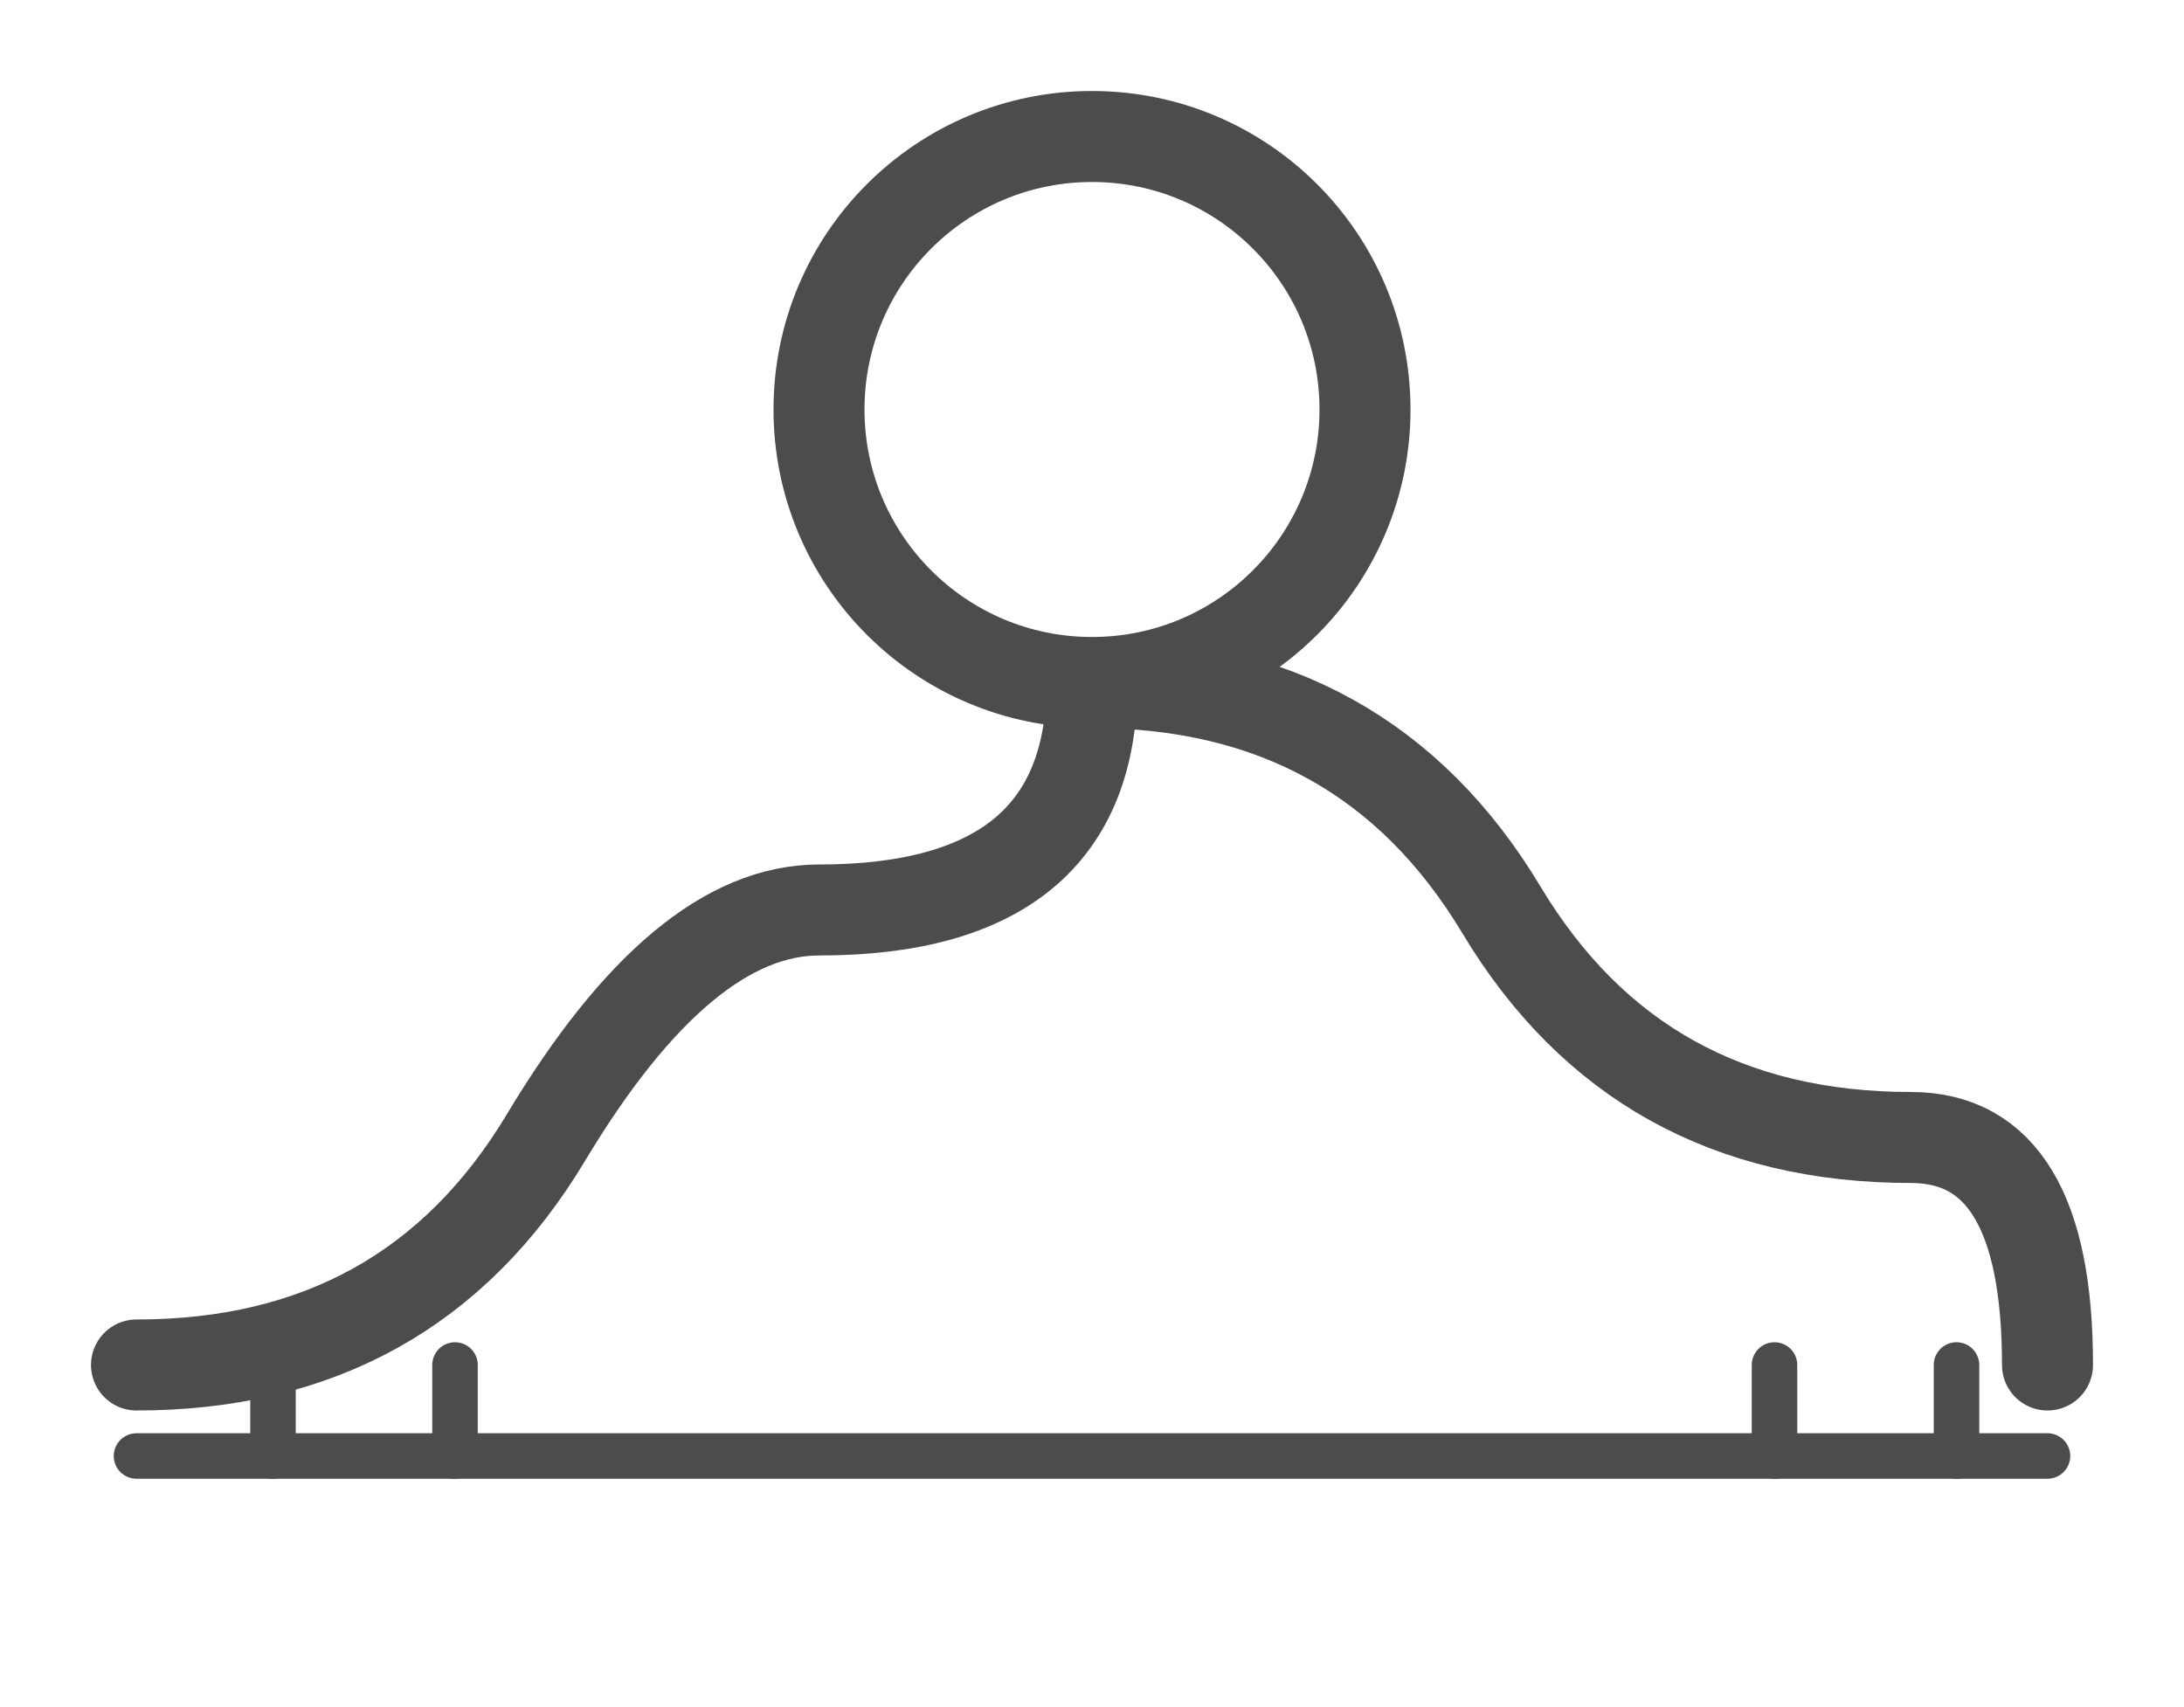
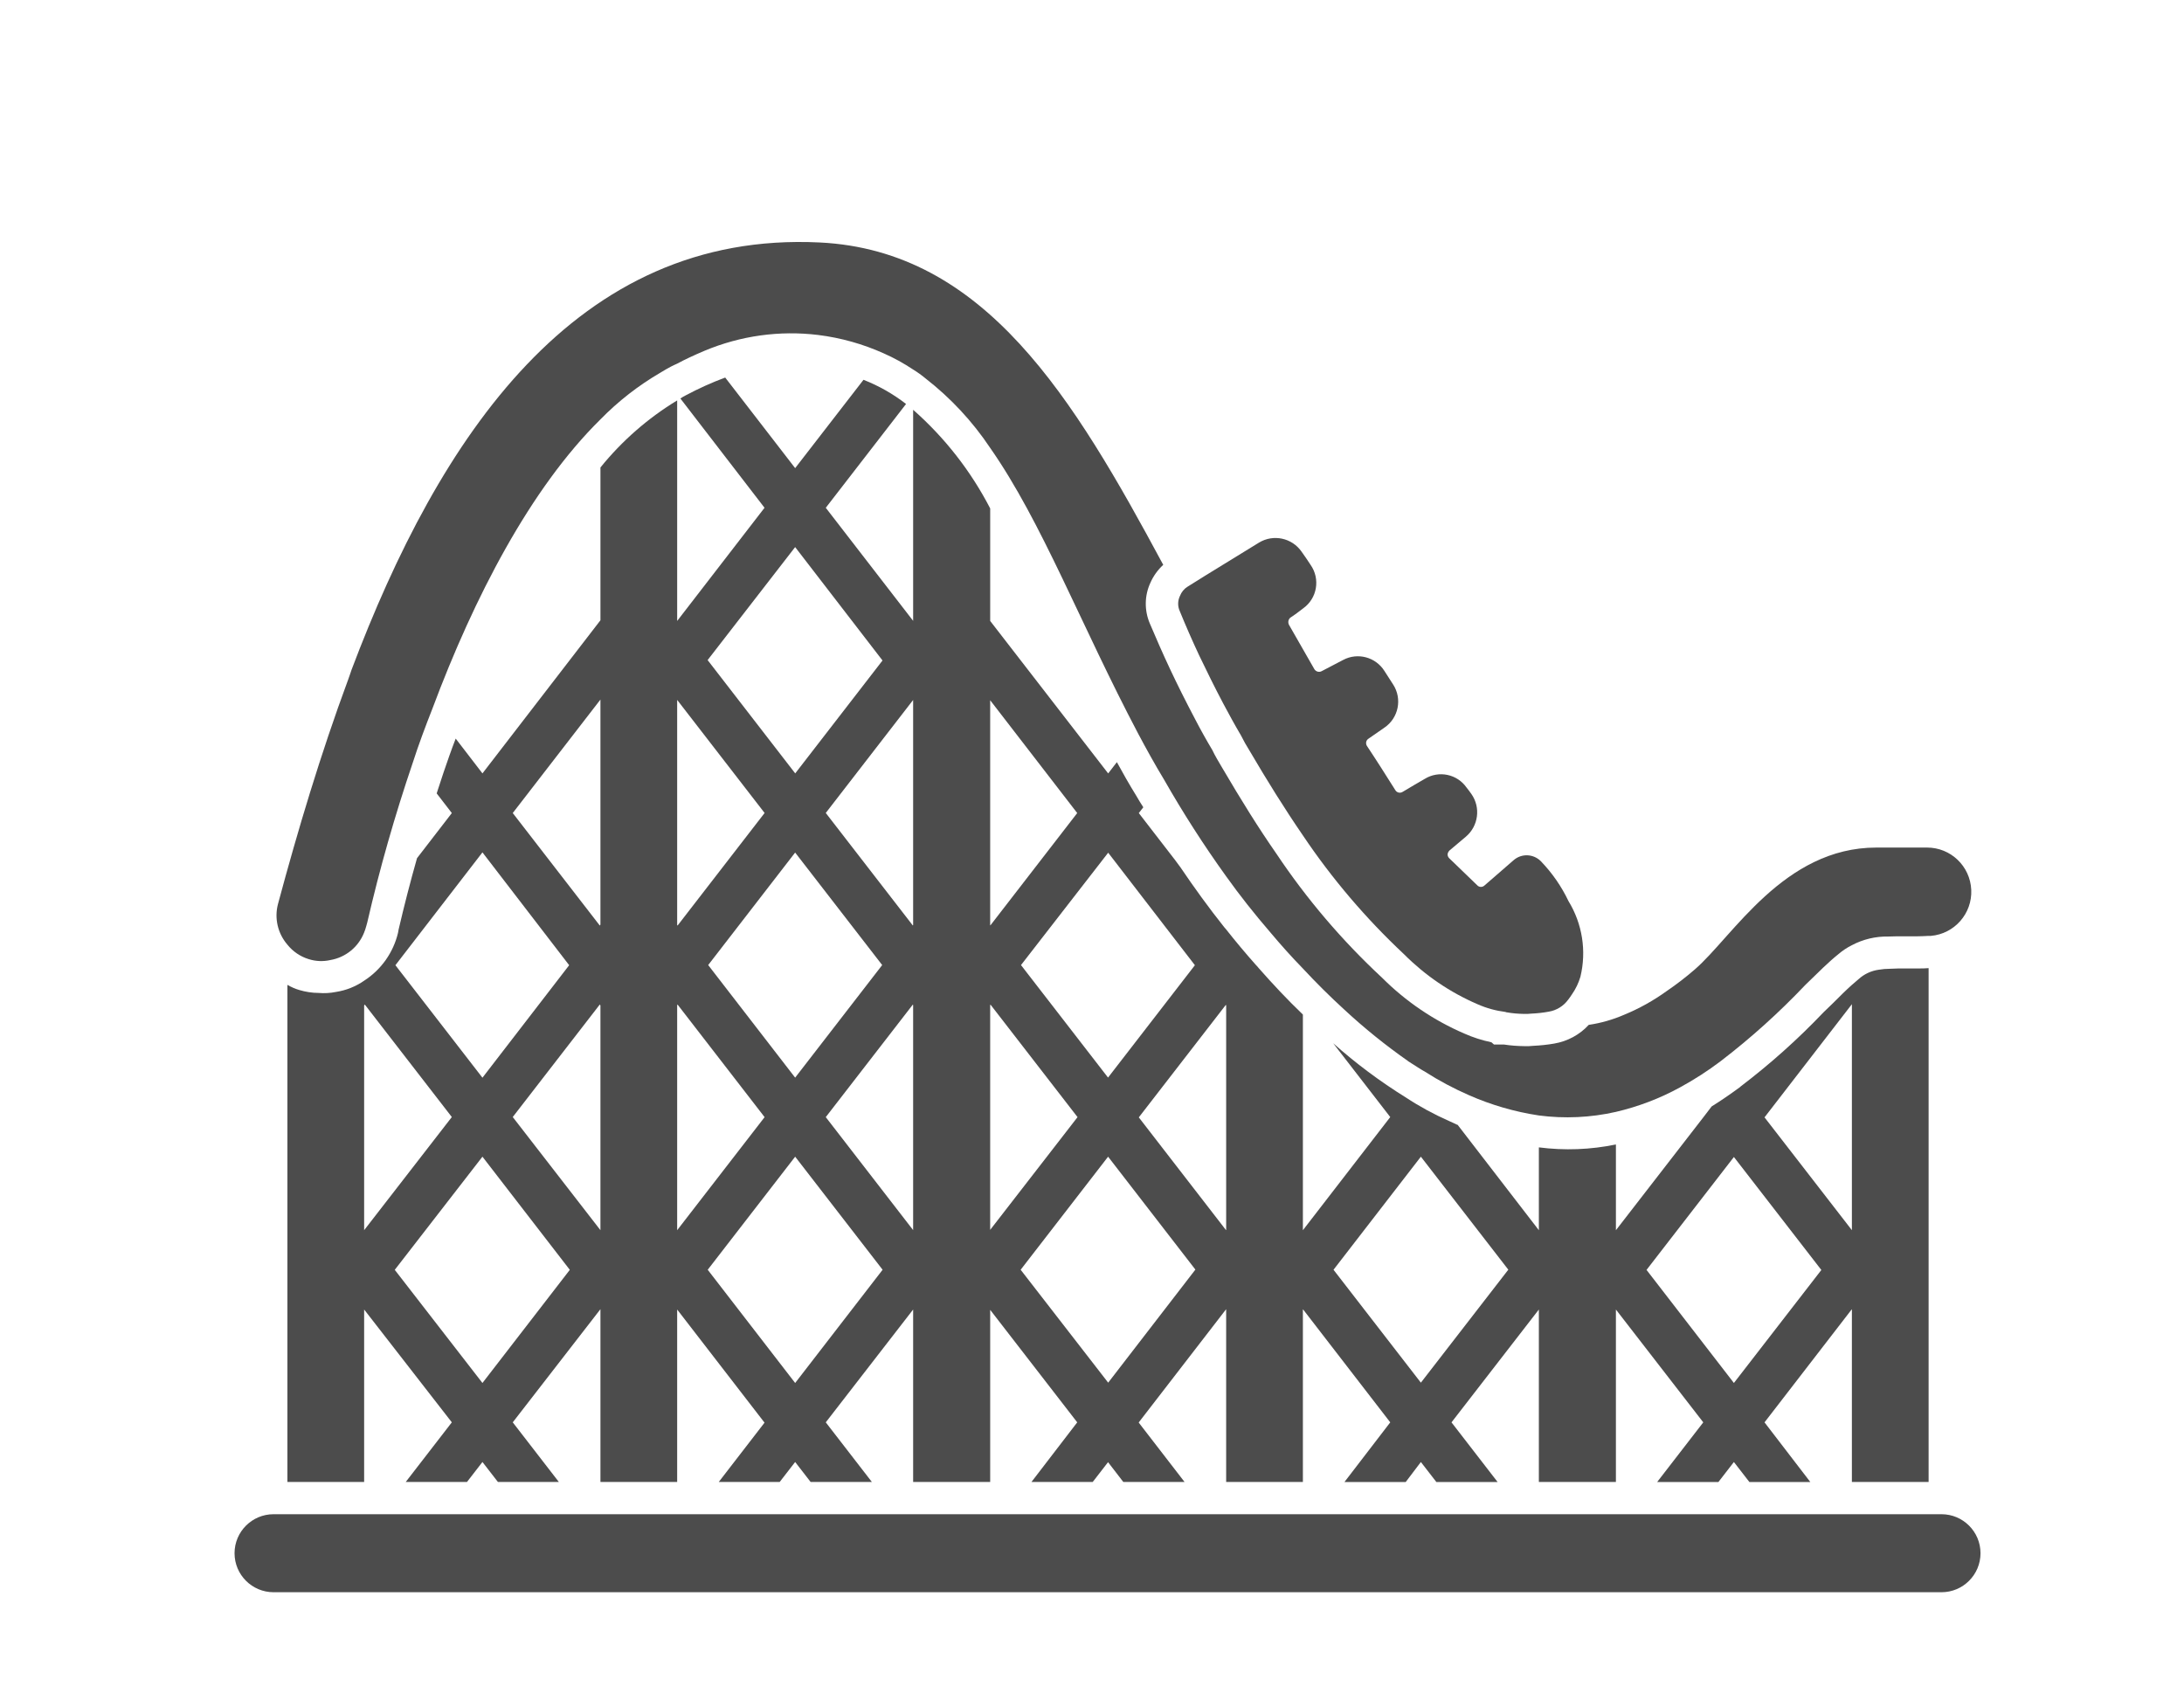
- <svg xmlns="http://www.w3.org/2000/svg" width="128" height="100" viewBox="0 0 96 75" version="1.1">
-   <g fill="none" stroke="#4c4c4c" stroke-linecap="round" stroke-linejoin="round">
-     <path d="M 6 60 Q 18 60 24 50 Q 30 40 36 40 Q 48 40 48 30 A 12 12 0 1 1 48 6 A 12 12 0 1 1 48 30 Q 60 30 66 40 Q 72 50 84 50 Q 90 50 90 60" stroke-width="4" />
-     <path d="M 6 64 L 90 64" stroke-width="2" />
-     <g stroke-width="2">
-       <line x1="12" y1="60" x2="12" y2="64" />
-       <line x1="20" y1="60" x2="20" y2="64" />
-       <line x1="78" y1="60" x2="78" y2="64" />
-       <line x1="86" y1="60" x2="86" y2="64" />
-     </g>
+ <svg xmlns="http://www.w3.org/2000/svg" width="128" height="100" viewBox="0 0 96 75" version="1.1" id="svg6" xml:space="preserve">
+   <defs id="defs6" />
+   <g id="g6" transform="matrix(0.07557416,0,0,0.07557416,3.335369,-5.410611)">
+     <path d="m 135.37,629.44 c 4.078,1.312 8.391,1.5 12.562,0.562 8.906,-1.5 16.359,-7.547 19.688,-15.938 0.516,-1.266 0.938,-2.578 1.312,-3.938 0.188,-0.75 0.375,-1.312 0.562,-2.062 7.219,-31.359 16.078,-62.344 26.438,-92.812 3.375,-10.5 7.312,-21 11.438,-31.5 24.188,-64.688 57,-128.06 97.688,-168.19 10.359,-10.594 22.078,-19.734 34.875,-27.188 2.062,-1.312 4.125,-2.438 6.188,-3.562 1.125,-0.562 2.25,-1.125 3.562,-1.688 4.5,-2.438 9.75,-4.875 15.938,-7.5 20.906,-8.766 43.688,-11.953 66.188,-9.188 13.172,1.641 25.969,5.25 38.062,10.688 5.953,2.625 11.625,5.766 17.062,9.375 2.578,1.594 5.016,3.328 7.312,5.25 14.578,11.344 27.234,24.938 37.5,40.312 30.188,43.125 52.688,102.94 86.25,166.5 4.688,8.812 9.562,17.625 15,26.625 11.016,19.312 23.016,38.016 36,56.062 7.875,11.062 16.5,21.938 25.875,32.812 5.812,6.938 12,13.875 18.75,20.812 7.5,8.062 15.562,16.125 24.188,24 11.625,10.781 23.953,20.719 36.938,29.812 l 0.188,0.188 c 3.375,2.062 6.562,4.312 9.938,6.188 8.062,5.156 16.547,9.656 25.312,13.5 12.984,5.719 26.672,9.703 40.688,11.812 14.953,1.969 30.094,1.266 44.812,-2.062 13.031,-3.047 25.594,-7.828 37.312,-14.25 8.297,-4.5 16.266,-9.656 23.812,-15.375 17.438,-13.359 33.797,-28.125 48.938,-44.062 l 0.562,-0.562 c 7.125,-6.938 13.125,-12.938 18.75,-17.438 2.391,-2.062 5.062,-3.844 7.875,-5.25 6.516,-3.469 13.828,-5.203 21.188,-5.062 6.75,-0.375 14.438,0.188 23.438,-0.375 h 1.312 c 13.781,-1.172 24.141,-12.984 23.531,-26.766 -0.61,-13.782 -11.953,-24.656 -25.781,-24.609 h -29.438 c -53.812,0 -83.438,51.75 -105.56,70.875 -5.203,4.5 -10.641,8.719 -16.312,12.562 -7.734,5.578 -16.125,10.266 -24.938,13.875 -6.516,2.812 -13.406,4.781 -20.438,5.812 -5.297,5.766 -12.375,9.562 -20.062,10.875 -4.031,0.703 -8.109,1.125 -12.188,1.312 -1.734,0.188 -3.516,0.281 -5.25,0.188 -3.938,-0.047 -7.922,-0.328 -11.812,-0.938 h -5.812 l -1.5,-1.312 c -5.438,-1.125 -10.688,-2.812 -15.75,-5.062 -17.859,-7.688 -34.078,-18.703 -47.812,-32.438 -23.25,-21.609 -43.875,-45.797 -61.5,-72.188 -10.312,-14.812 -20.25,-30.75 -31.688,-50.25 -1.875,-3.188 -3.938,-6.562 -5.625,-10.125 -3.375,-5.625 -6.938,-12 -10.125,-18.188 -5.25,-9.938 -10.125,-19.688 -14.438,-28.875 -4.313,-9.187 -8.25,-18.188 -11.812,-26.625 -3.141,-7.5 -3.047,-16.031 0.375,-23.438 1.734,-3.984 4.312,-7.547 7.5,-10.5 -52.312,-97.312 -103.69,-182.81 -199.87,-187.5 -142.13,-6.938 -221.26,113.44 -272.26,248.63 -0.562,1.875 -1.312,3.75 -1.875,5.438 -16.125,43.5 -29.438,88.125 -40.875,130.69 -2.203,8.297 -0.141,17.109 5.438,23.625 3.188,3.984 7.5,6.938 12.375,8.438 z" fill="#4c4c4c" id="path1" />
+     <path d="M 1077.6,933.56 V 634.69 c -2.062,0.188 -3.938,0.188 -5.812,0.188 h -7.5 c -3.188,0 -6.188,0 -9.188,0.188 -2.203,0 -4.406,0.188 -6.562,0.562 -4.312,0.609 -8.391,2.484 -11.625,5.438 l -3.938,3.375 c -3.562,3.188 -7.125,6.75 -11.062,10.688 l -5.438,5.25 c -14.906,15.656 -30.984,30.047 -48.188,43.125 l -0.375,0.375 c -5.625,4.125 -11.062,7.875 -16.5,11.25 l -4.875,6.375 -50.812,65.625 v -49.875 c -14.719,3.047 -29.906,3.609 -44.812,1.688 v 48.188 l -47.25,-61.312 h -0.188 c -1.688,-0.75 -3.188,-1.5 -4.875,-2.25 -8.719,-3.844 -17.156,-8.438 -25.125,-13.688 -14.953,-9.281 -29.062,-19.828 -42.188,-31.5 l 33.188,42.938 -50.812,65.812 v -125.44 c -9,-8.625 -17.438,-17.625 -25.688,-27 l -0.938,-1.125 -0.562,-0.562 c -6,-6.75 -11.812,-13.688 -17.438,-20.812 -0.375,-0.375 -0.75,-0.938 -1.125,-1.312 -8.812,-11.062 -17.25,-22.688 -25.5,-34.875 l -3.188,-4.312 -21,-27.188 2.625,-3.375 c -1.5,-2.25 -2.812,-4.5 -4.125,-6.75 -3.938,-6.375 -7.688,-12.938 -11.25,-19.5 l -5.062,6.562 -68.625,-88.688 v -65.438 c -11.25,-21.75 -26.438,-41.203 -44.812,-57.375 v 122.76 l -50.812,-65.766 46.688,-60.375 c -7.547,-5.859 -15.891,-10.594 -24.75,-14.062 l -39.75,51.375 -40.688,-52.688 c -7.828,2.906 -15.469,6.375 -22.875,10.312 -1.125,0.562 -2.156,1.172 -3.188,1.875 l 48.938,63.562 -50.766,65.766 -0.047,-0.047 v -128.16 c -17.016,10.312 -32.109,23.531 -44.625,39 v 88.875 l -68.625,89.062 -15.562,-20.25 c -2.625,6.75 -4.875,13.312 -7.125,19.875 -1.312,3.938 -2.625,7.875 -3.938,12 l 8.812,11.438 -20.25,26.25 c -3.938,13.875 -7.5,27.75 -10.688,41.438 l -0.375,2.062 c -2.766,11.438 -9.797,21.375 -19.688,27.75 -4.922,3.422 -10.594,5.672 -16.5,6.562 -3.281,0.656 -6.609,0.844 -9.938,0.562 -3.797,0 -7.594,-0.609 -11.25,-1.688 -2.438,-0.703 -4.734,-1.734 -6.938,-3 v 289.13 h 44.625 V 833.248 l 51,65.625 -26.812,34.688 h 35.625 l 9,-11.625 9,11.625 h 35.438 l -26.812,-34.688 51,-65.812 v 100.5 h 44.625 v -100.31 l 50.812,65.812 -26.625,34.5 h 35.438 l 9,-11.625 9,11.625 h 35.625 l -26.812,-34.688 50.812,-65.625 v 100.31 h 44.812 v -100.12 l 50.625,65.438 -26.625,34.688 h 35.625 l 9,-11.625 v 0.188 l 8.812,11.438 h 35.625 l -26.625,-34.5 v -0.188 l 50.766,-65.766 0.047,0.094 v 100.36 h 44.625 v -100.31 l 0.094,-0.094 50.719,65.719 -26.625,34.688 h 35.625 l 8.812,-11.625 9,11.625 h 35.625 l -26.812,-34.688 50.812,-65.625 v 100.31 h 44.812 v -100.31 l 50.812,65.625 -26.812,34.688 h 35.625 l 9,-11.625 9,11.625 h 35.438 l -26.625,-34.688 50.719,-65.719 0.094,0.094 v 100.31 z M 669.04,656.43 v 130.5 l -0.094,0.141 -50.719,-65.578 50.625,-65.438 z m -18.188,-23.438 -50.438,65.25 -0.094,0.094 -50.625,-65.438 0.094,-0.094 50.625,-65.25 z m -301.13,-23.391 v -130.92 l 50.859,65.766 -50.625,65.484 z m 0,177.52 v -130.92 l 0.234,-0.328 50.625,65.484 z m 18.047,-154.22 50.578,-65.438 50.625,65.438 -50.625,65.484 z m 119.2,-154.18 v 130.92 l -0.188,0.234 -50.625,-65.438 z m -0.188,177.19 0.188,0.234 v 130.92 l -50.812,-65.719 z m 45,0.328 0.188,-0.328 50.625,65.438 -50.812,65.578 z m 50.625,-111.75 -50.438,65.25 -0.047,0.094 -0.141,-0.141 v -130.82 z m -164.06,-154.69 50.812,65.953 -50.766,65.672 -50.953,-65.906 z m -113.25,88.688 v 130.87 l -0.375,0.562 -50.625,-65.438 z m -68.625,88.875 50.438,65.625 -50.438,65.438 -50.625,-65.438 z m -68.812,89.062 0.375,-0.562 50.625,65.438 -51,65.812 z m 68.812,219.56 -51,-65.812 51,-65.812 50.812,65.812 z m 17.625,-154.69 50.625,-65.438 0.375,0.562 v 130.69 z m 164.26,154.69 -50.859,-65.859 50.859,-65.766 50.859,65.766 z m 182.06,-0.188 -50.906,-65.672 50.859,-65.766 50.766,65.672 z m 181.87,0 -50.812,-65.672 50.812,-65.766 50.859,65.719 z m 250.69,-220.13 v 131.44 l -50.812,-65.625 z m -68.625,220.31 -50.812,-65.766 50.812,-65.672 50.859,65.719 z" fill="#4c4c4c" id="path2" />
+     <path d="M 1085.1,952.31 H 114.97 c -12.516,0 -22.688,10.172 -22.688,22.688 0,12.516 10.172,22.688 22.688,22.688 h 970.13 c 12.516,0 22.688,-10.172 22.688,-22.688 0,-12.516 -10.172,-22.688 -22.688,-22.688 z" fill="#4c4c4c" id="path3" />
+     <path d="m 653.26,452.63 c 4.312,9 9,18.562 14.062,28.125 3.188,6 6.562,12.188 10.312,18.562 1.5,3 3.188,6 5.062,9 10.125,17.25 20.25,33.562 30.938,49.125 16.922,25.219 36.703,48.422 58.875,69.188 12.281,12.328 26.766,22.172 42.75,29.062 5.203,2.297 10.688,3.797 16.312,4.5 0.141,0.141 0.375,0.234 0.562,0.188 3.422,0.609 6.844,0.891 10.312,0.938 1.453,0.047 2.859,-0.047 4.312,-0.188 3.328,-0.141 6.656,-0.516 9.938,-1.125 4.5,-0.75 8.531,-3.234 11.25,-6.938 0.75,-0.938 1.5,-2.062 2.25,-3.188 2.156,-3.094 3.797,-6.516 4.875,-10.125 3.656,-15.047 1.125,-30.891 -6.938,-44.062 -4.078,-8.578 -9.516,-16.406 -16.125,-23.25 -4.312,-4.266 -11.156,-4.547 -15.75,-0.562 -5.625,4.875 -11.438,9.938 -17.062,14.812 -1.219,1.078 -3.047,0.984 -4.125,-0.188 l -16.312,-15.75 c -0.609,-0.609 -0.938,-1.406 -0.938,-2.25 0.094,-0.844 0.516,-1.641 1.125,-2.25 3.188,-2.625 6.375,-5.438 9.562,-8.062 7.266,-6.188 8.672,-16.922 3.188,-24.75 -0.938,-1.312 -1.875,-2.625 -2.812,-3.75 -5.484,-7.875 -16.172,-10.125 -24.375,-5.062 -4.312,2.438 -8.625,5.062 -12.75,7.5 -0.703,0.469 -1.547,0.609 -2.344,0.469 -0.844,-0.188 -1.547,-0.703 -1.969,-1.406 -5.438,-8.625 -10.875,-17.25 -16.5,-25.688 -0.469,-0.703 -0.609,-1.547 -0.469,-2.344 0.188,-0.844 0.703,-1.547 1.406,-1.969 3,-2.062 6.188,-4.312 9.188,-6.375 8.25,-5.578 10.5,-16.781 5.062,-25.125 l -5.062,-7.875 c -5.109,-8.062 -15.562,-10.875 -24,-6.375 -4.125,2.25 -8.438,4.312 -12.562,6.562 -1.453,0.75 -3.234,0.234 -4.125,-1.125 -4.875,-8.625 -9.938,-17.25 -14.812,-25.875 -0.703,-1.406 -0.422,-3.094 0.75,-4.125 2.625,-1.688 5.062,-3.562 7.5,-5.438 8.156,-5.812 10.078,-17.109 4.312,-25.312 -1.688,-2.625 -3.375,-5.062 -5.25,-7.688 -5.578,-8.016 -16.406,-10.312 -24.75,-5.25 -10.312,6.375 -20.812,12.75 -31.125,19.125 -3.562,2.25 -6.938,4.312 -10.5,6.562 -1.969,1.219 -3.469,3.094 -4.312,5.25 -1.359,2.766 -1.453,6 -0.188,8.812 3.375,8.25 7.125,16.875 11.25,25.688 z" fill="#4c4c4c" id="path4" />
  </g>
</svg>
